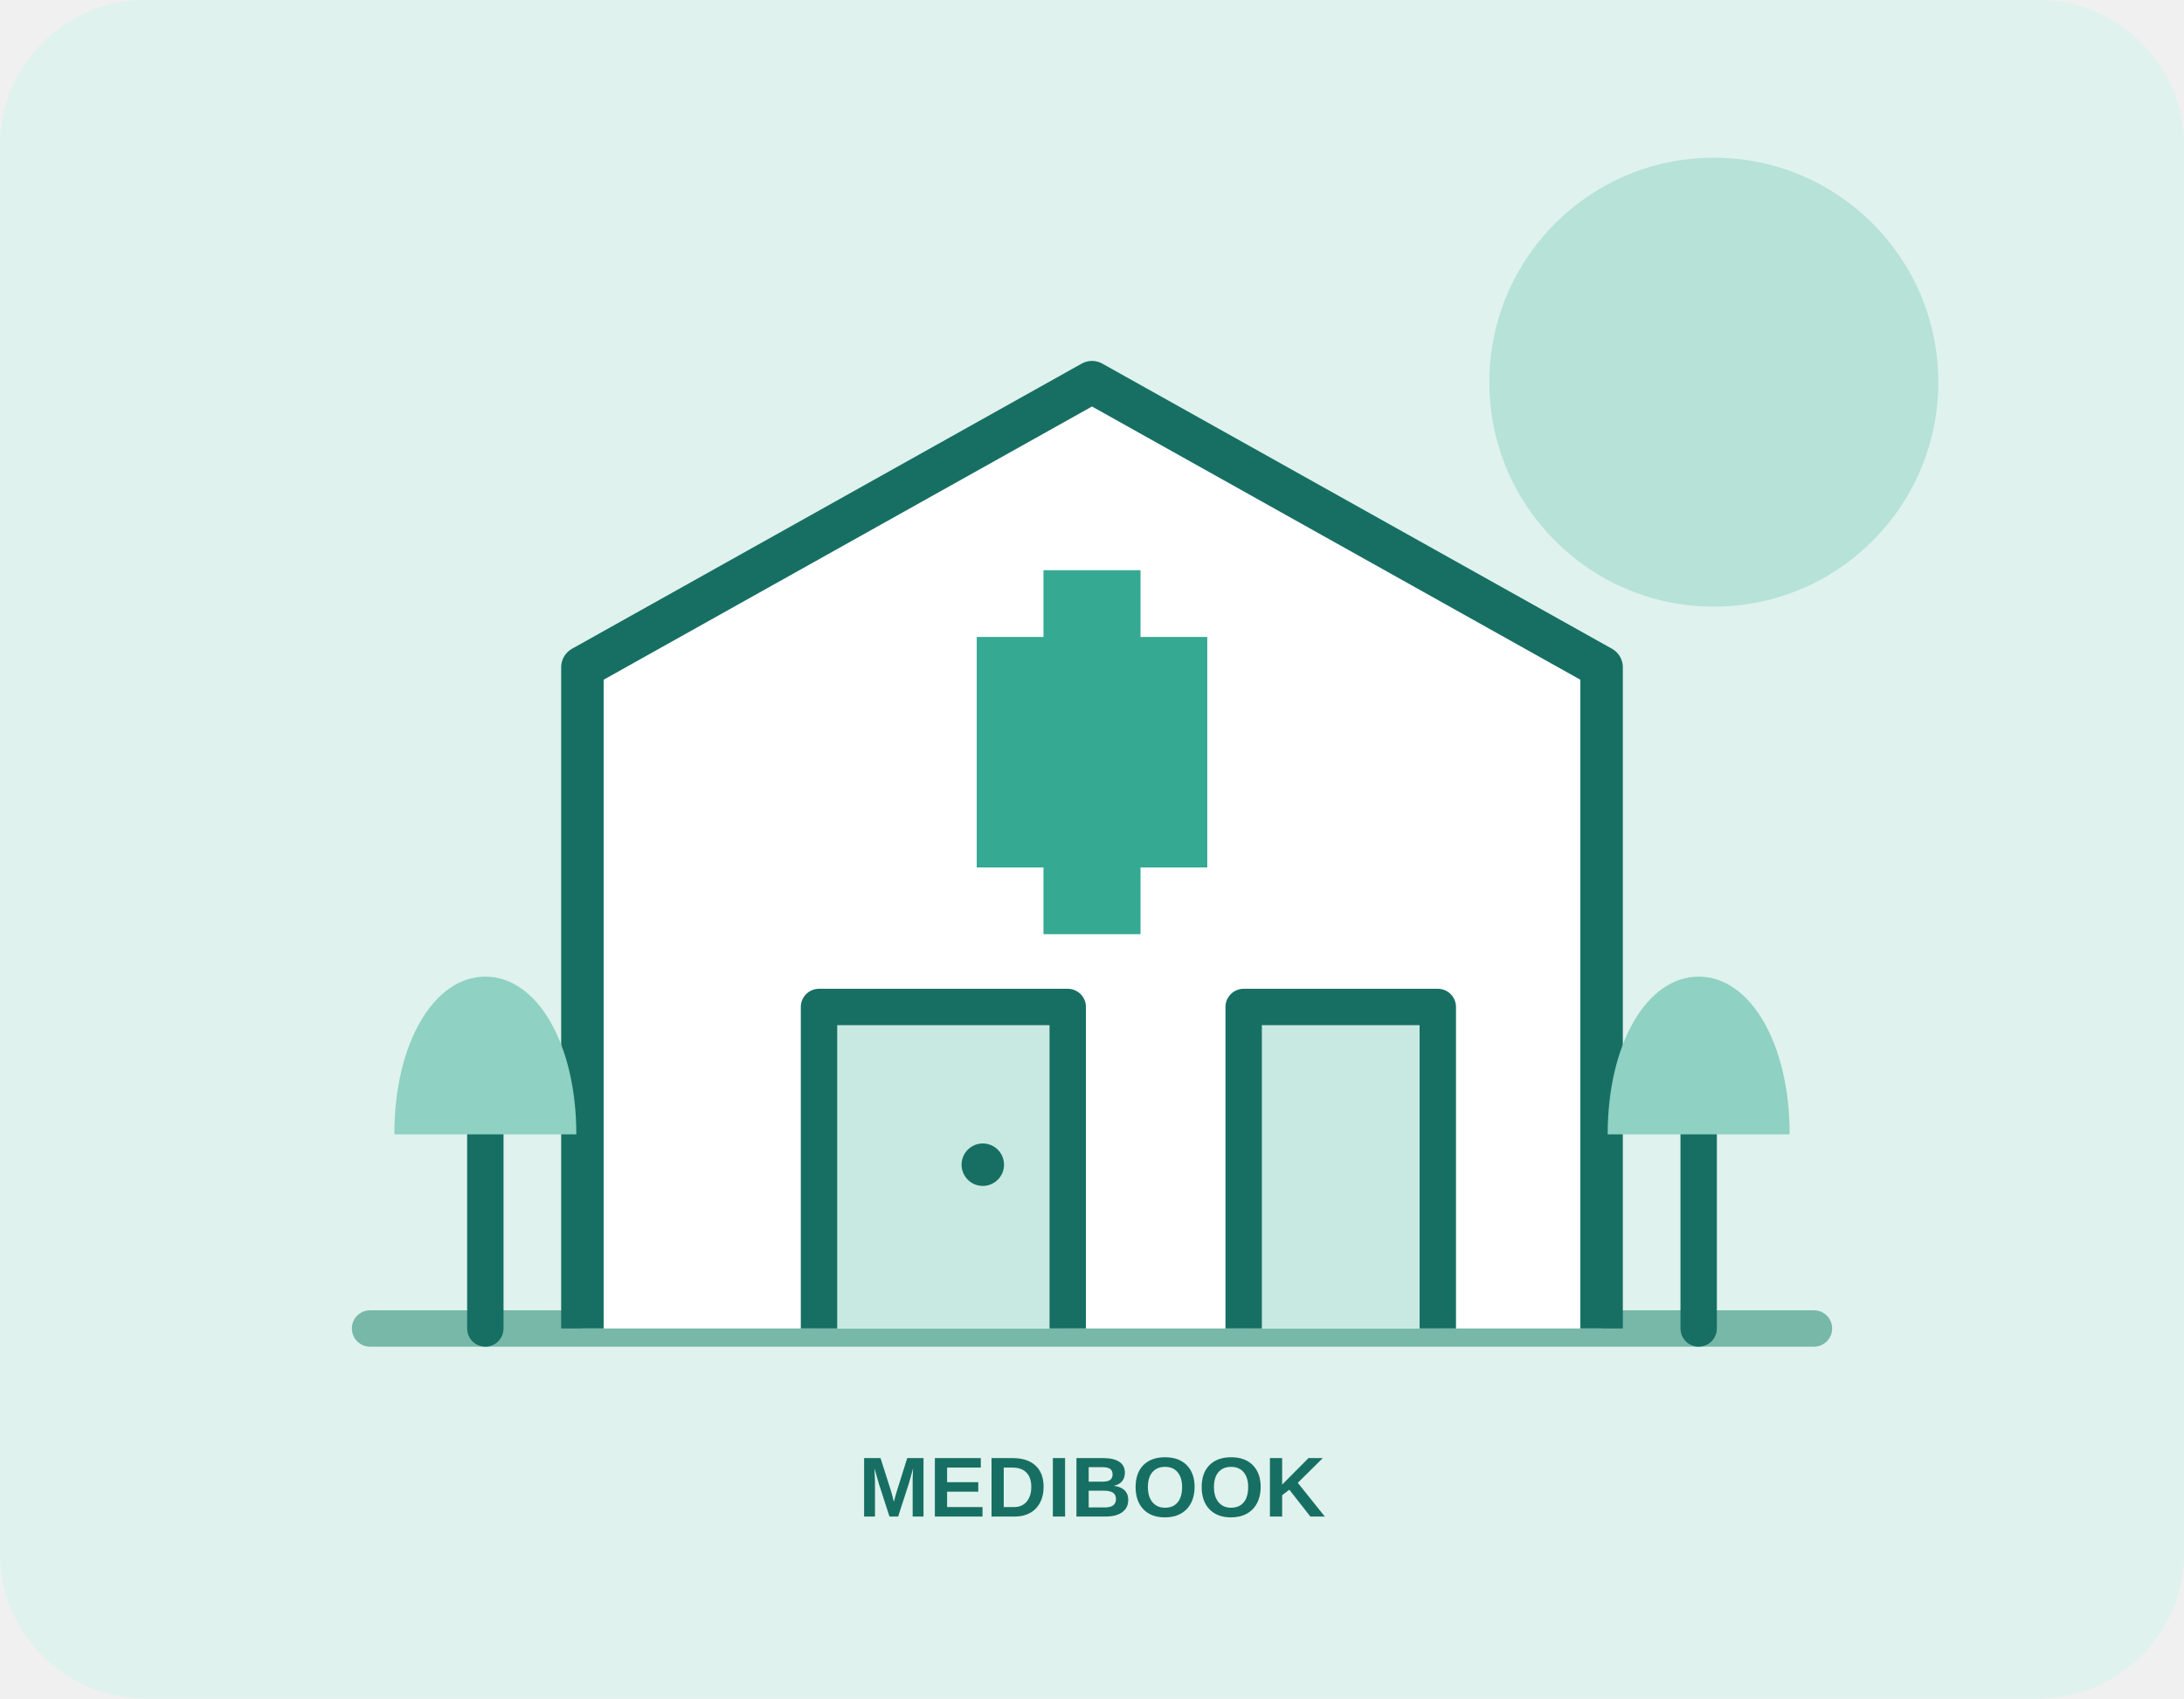
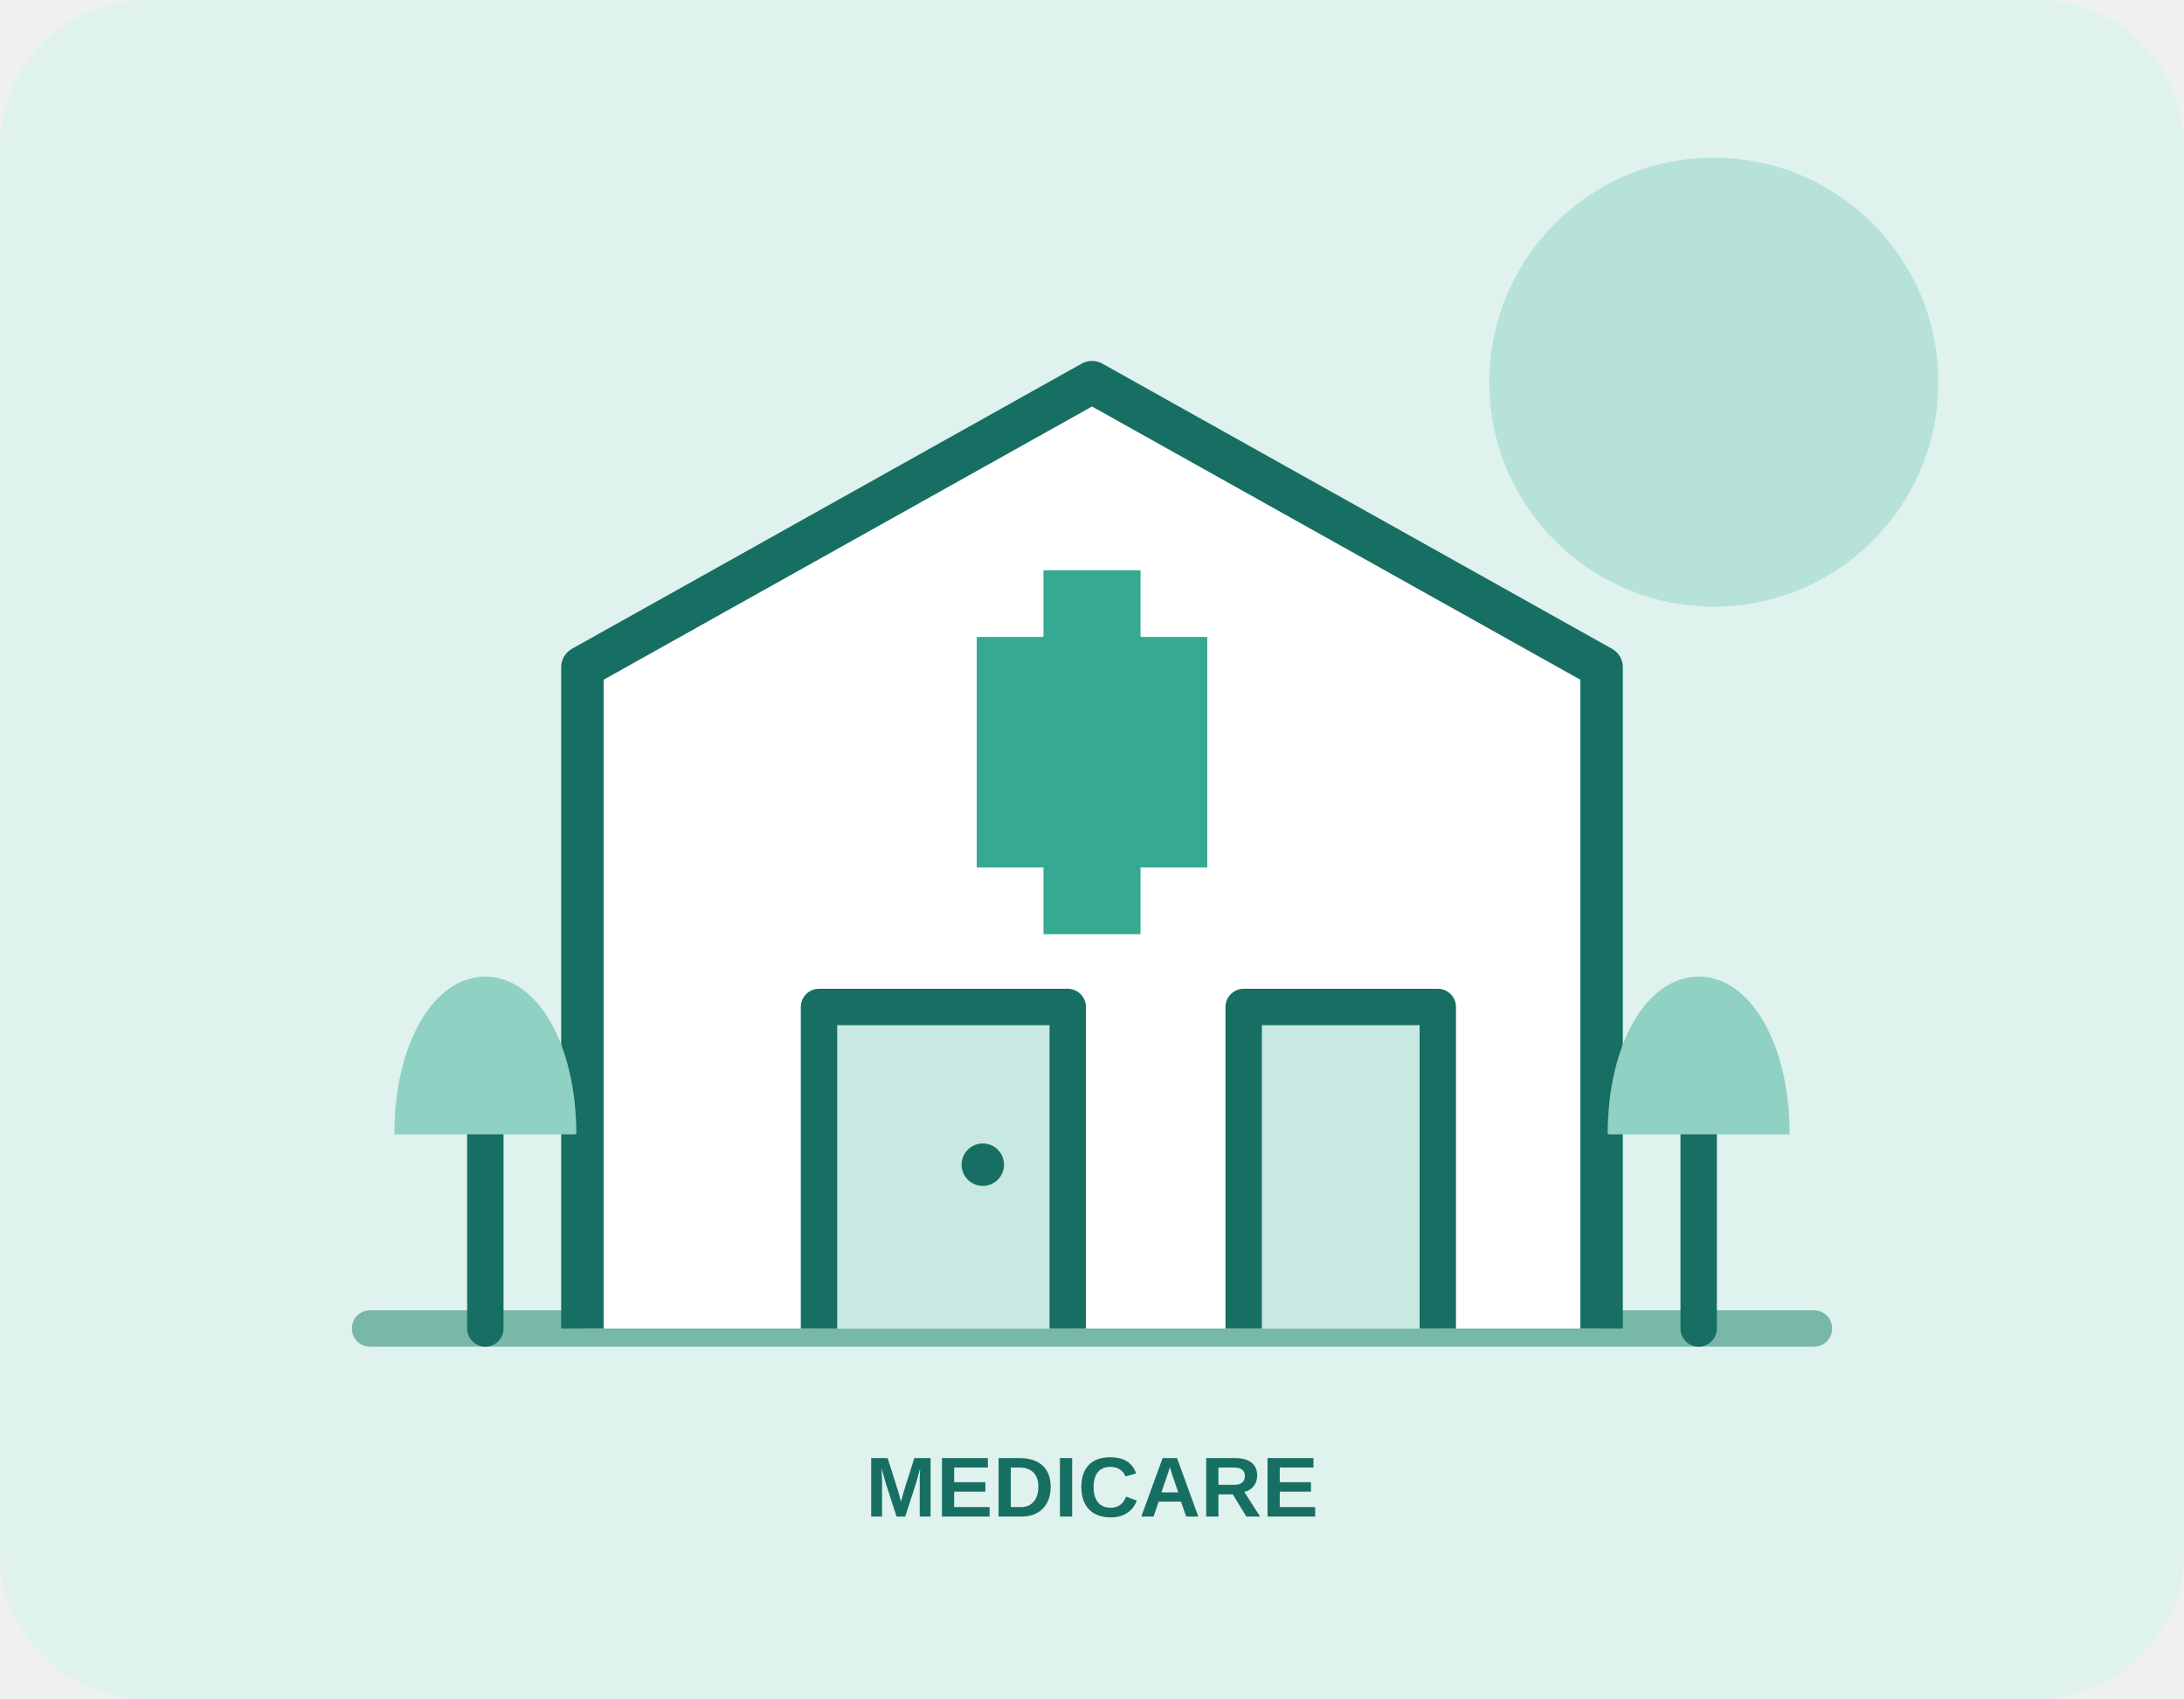
<svg xmlns="http://www.w3.org/2000/svg" width="720" height="560" viewBox="0 0 720 560" fill="none">
  <rect width="720" height="560" rx="48" fill="#DFF2ED" />
  <circle cx="565" cy="126" r="74" fill="#B6E2D7" />
  <path d="M122 438H598" stroke="#77B8A9" stroke-width="12" stroke-linecap="round" />
  <path d="M192 438V220L360 126L528 220V438" fill="white" stroke="#176F63" stroke-width="14" stroke-linejoin="round" />
  <path d="M322 210H398V286H322V210Z" fill="#35A992" />
  <path d="M344 188H376V308H344V188Z" fill="#35A992" />
  <path d="M270 438V332H352V438" fill="#C8E9E1" stroke="#176F63" stroke-width="12" stroke-linejoin="round" />
  <path d="M410 438V332H474V438" fill="#C8E9E1" stroke="#176F63" stroke-width="12" stroke-linejoin="round" />
  <circle cx="324" cy="384" r="7" fill="#176F63" />
  <path d="M160 438V350" stroke="#176F63" stroke-width="12" stroke-linecap="round" />
  <path d="M130 374C130 344 143 322 160 322C177 322 190 344 190 374" fill="#8FD1C2" />
  <path d="M560 438V350" stroke="#176F63" stroke-width="12" stroke-linecap="round" />
  <path d="M530 374C530 344 543 322 560 322C577 322 590 344 590 374" fill="#8FD1C2" />
-   <text x="360" y="500" text-anchor="middle" fill="#176F63" font-family="Arial, sans-serif" font-size="28" font-weight="700">MEDIBOOK</text>
+   <text x="360" y="500" text-anchor="middle" fill="#176F63" font-family="Arial, sans-serif" font-size="28" font-weight="700">MEDICARE</text>
</svg>
